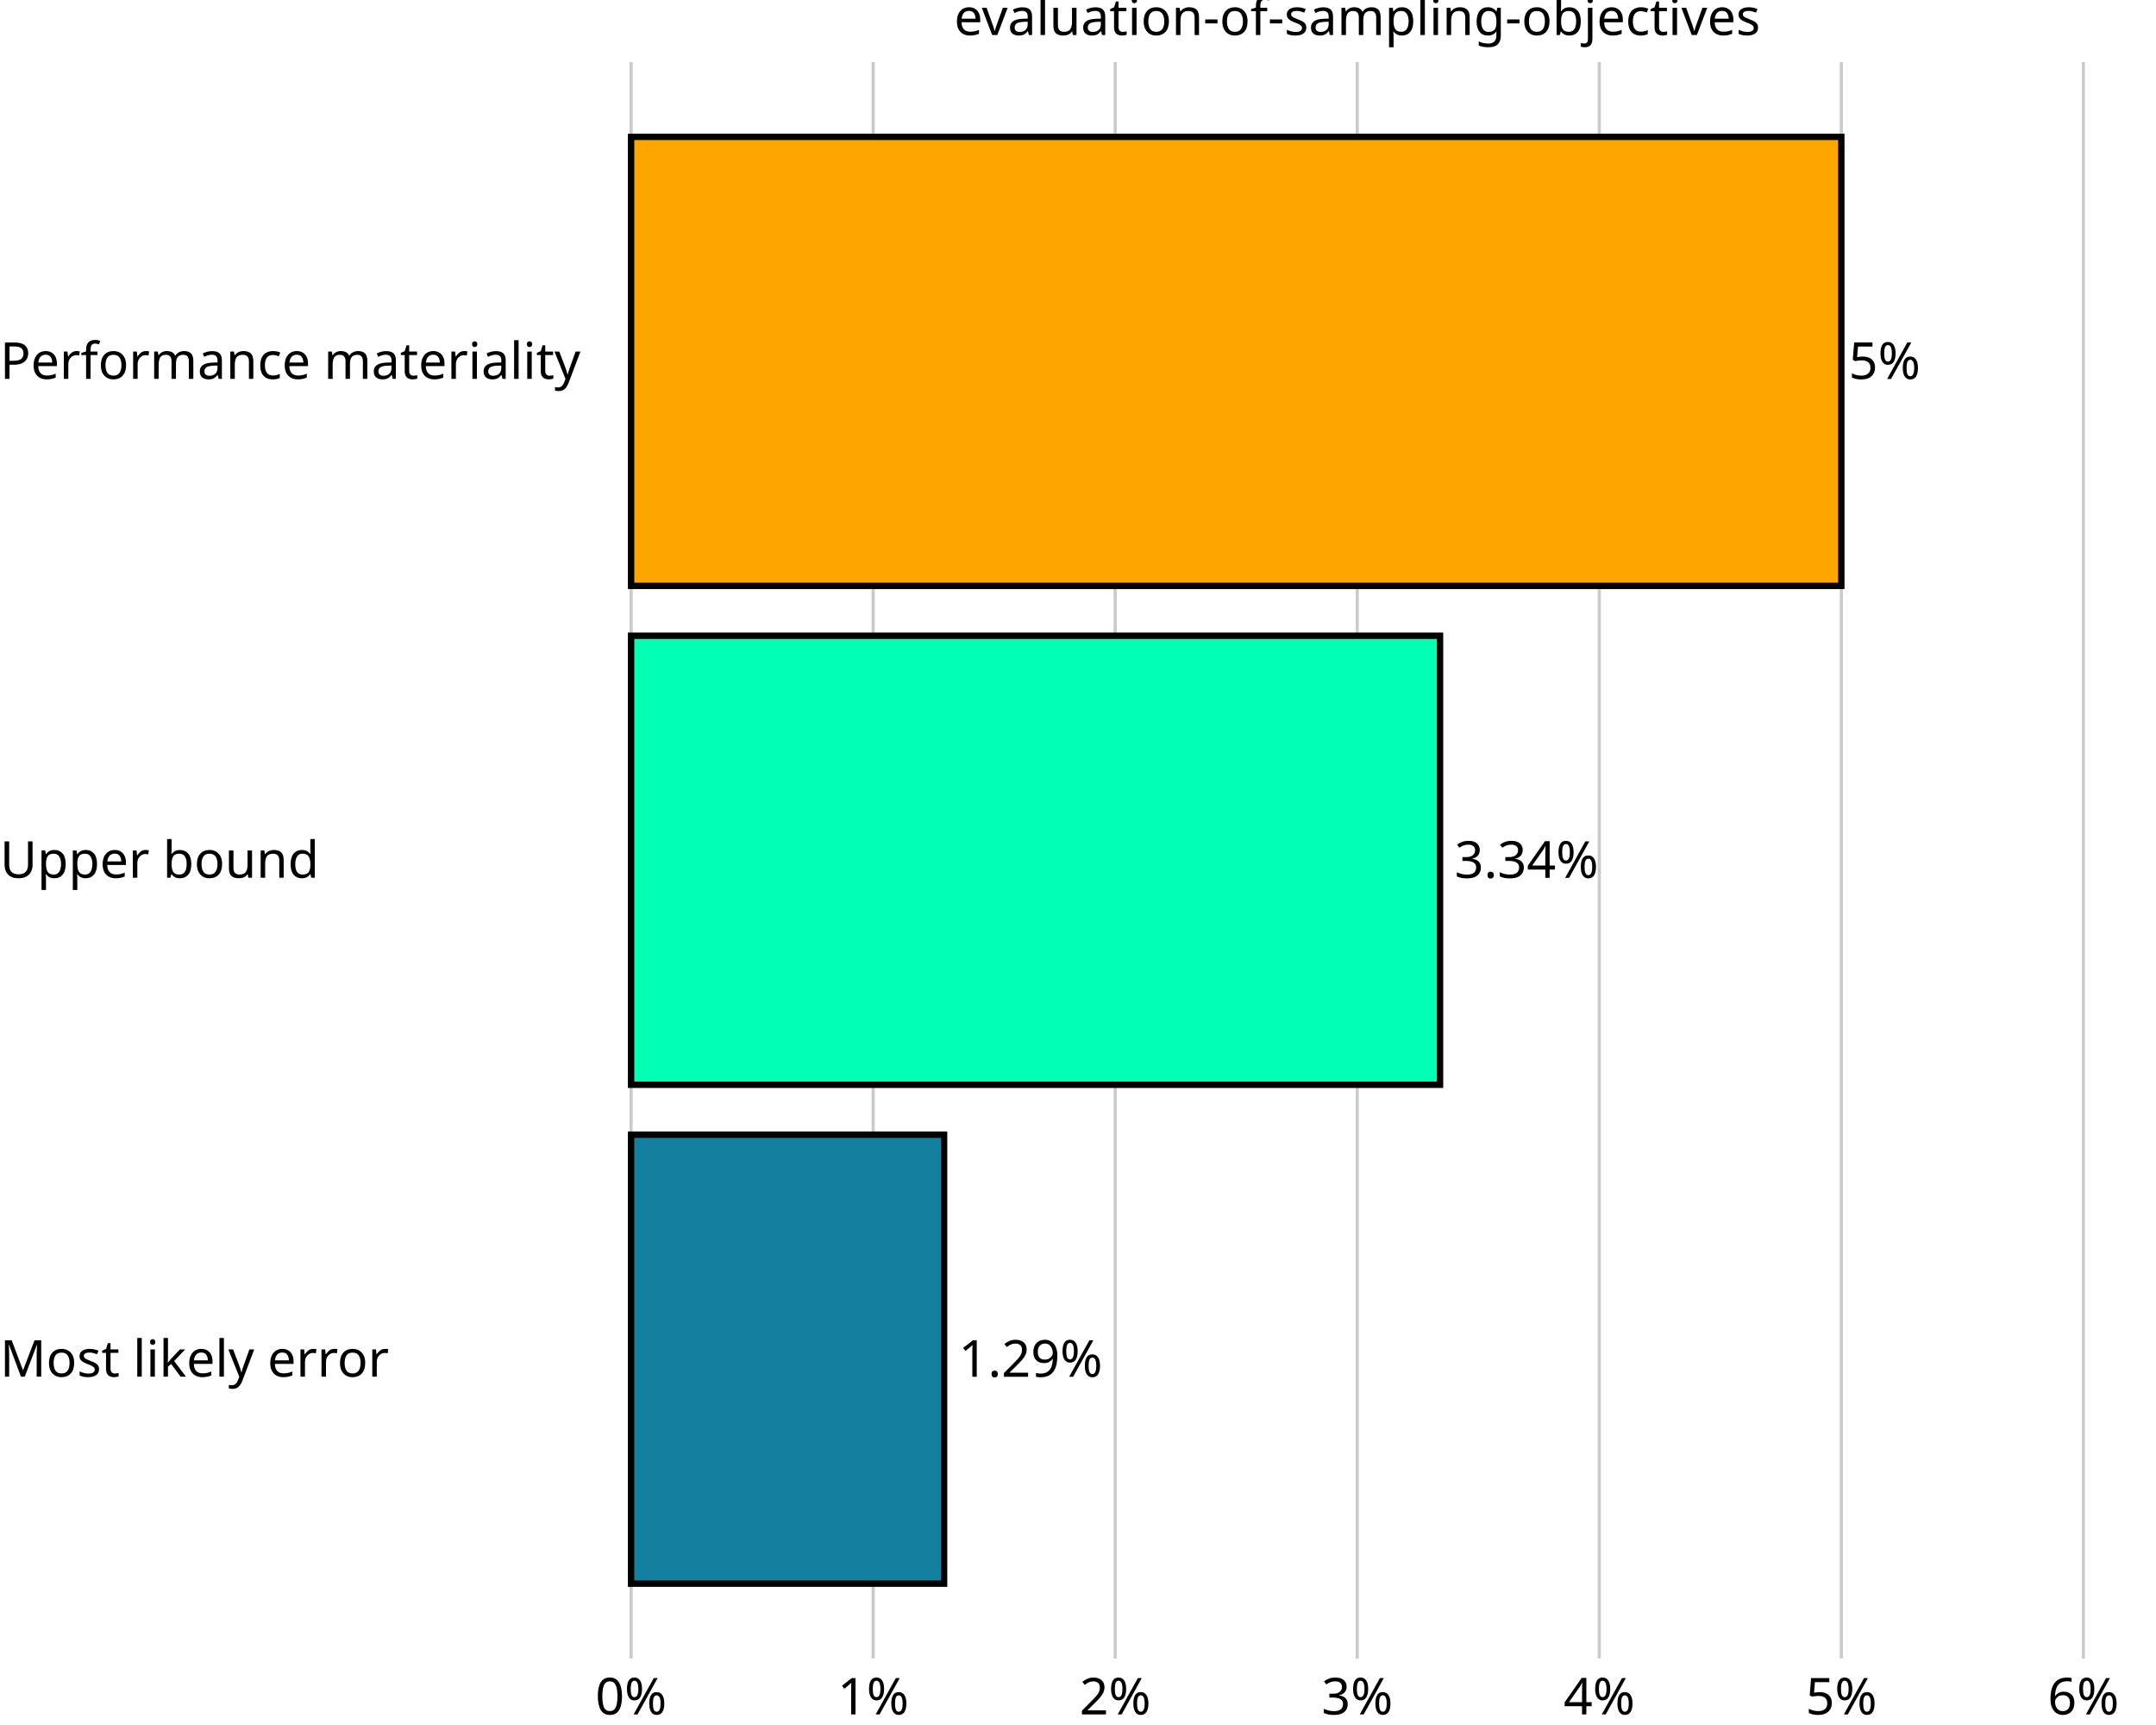
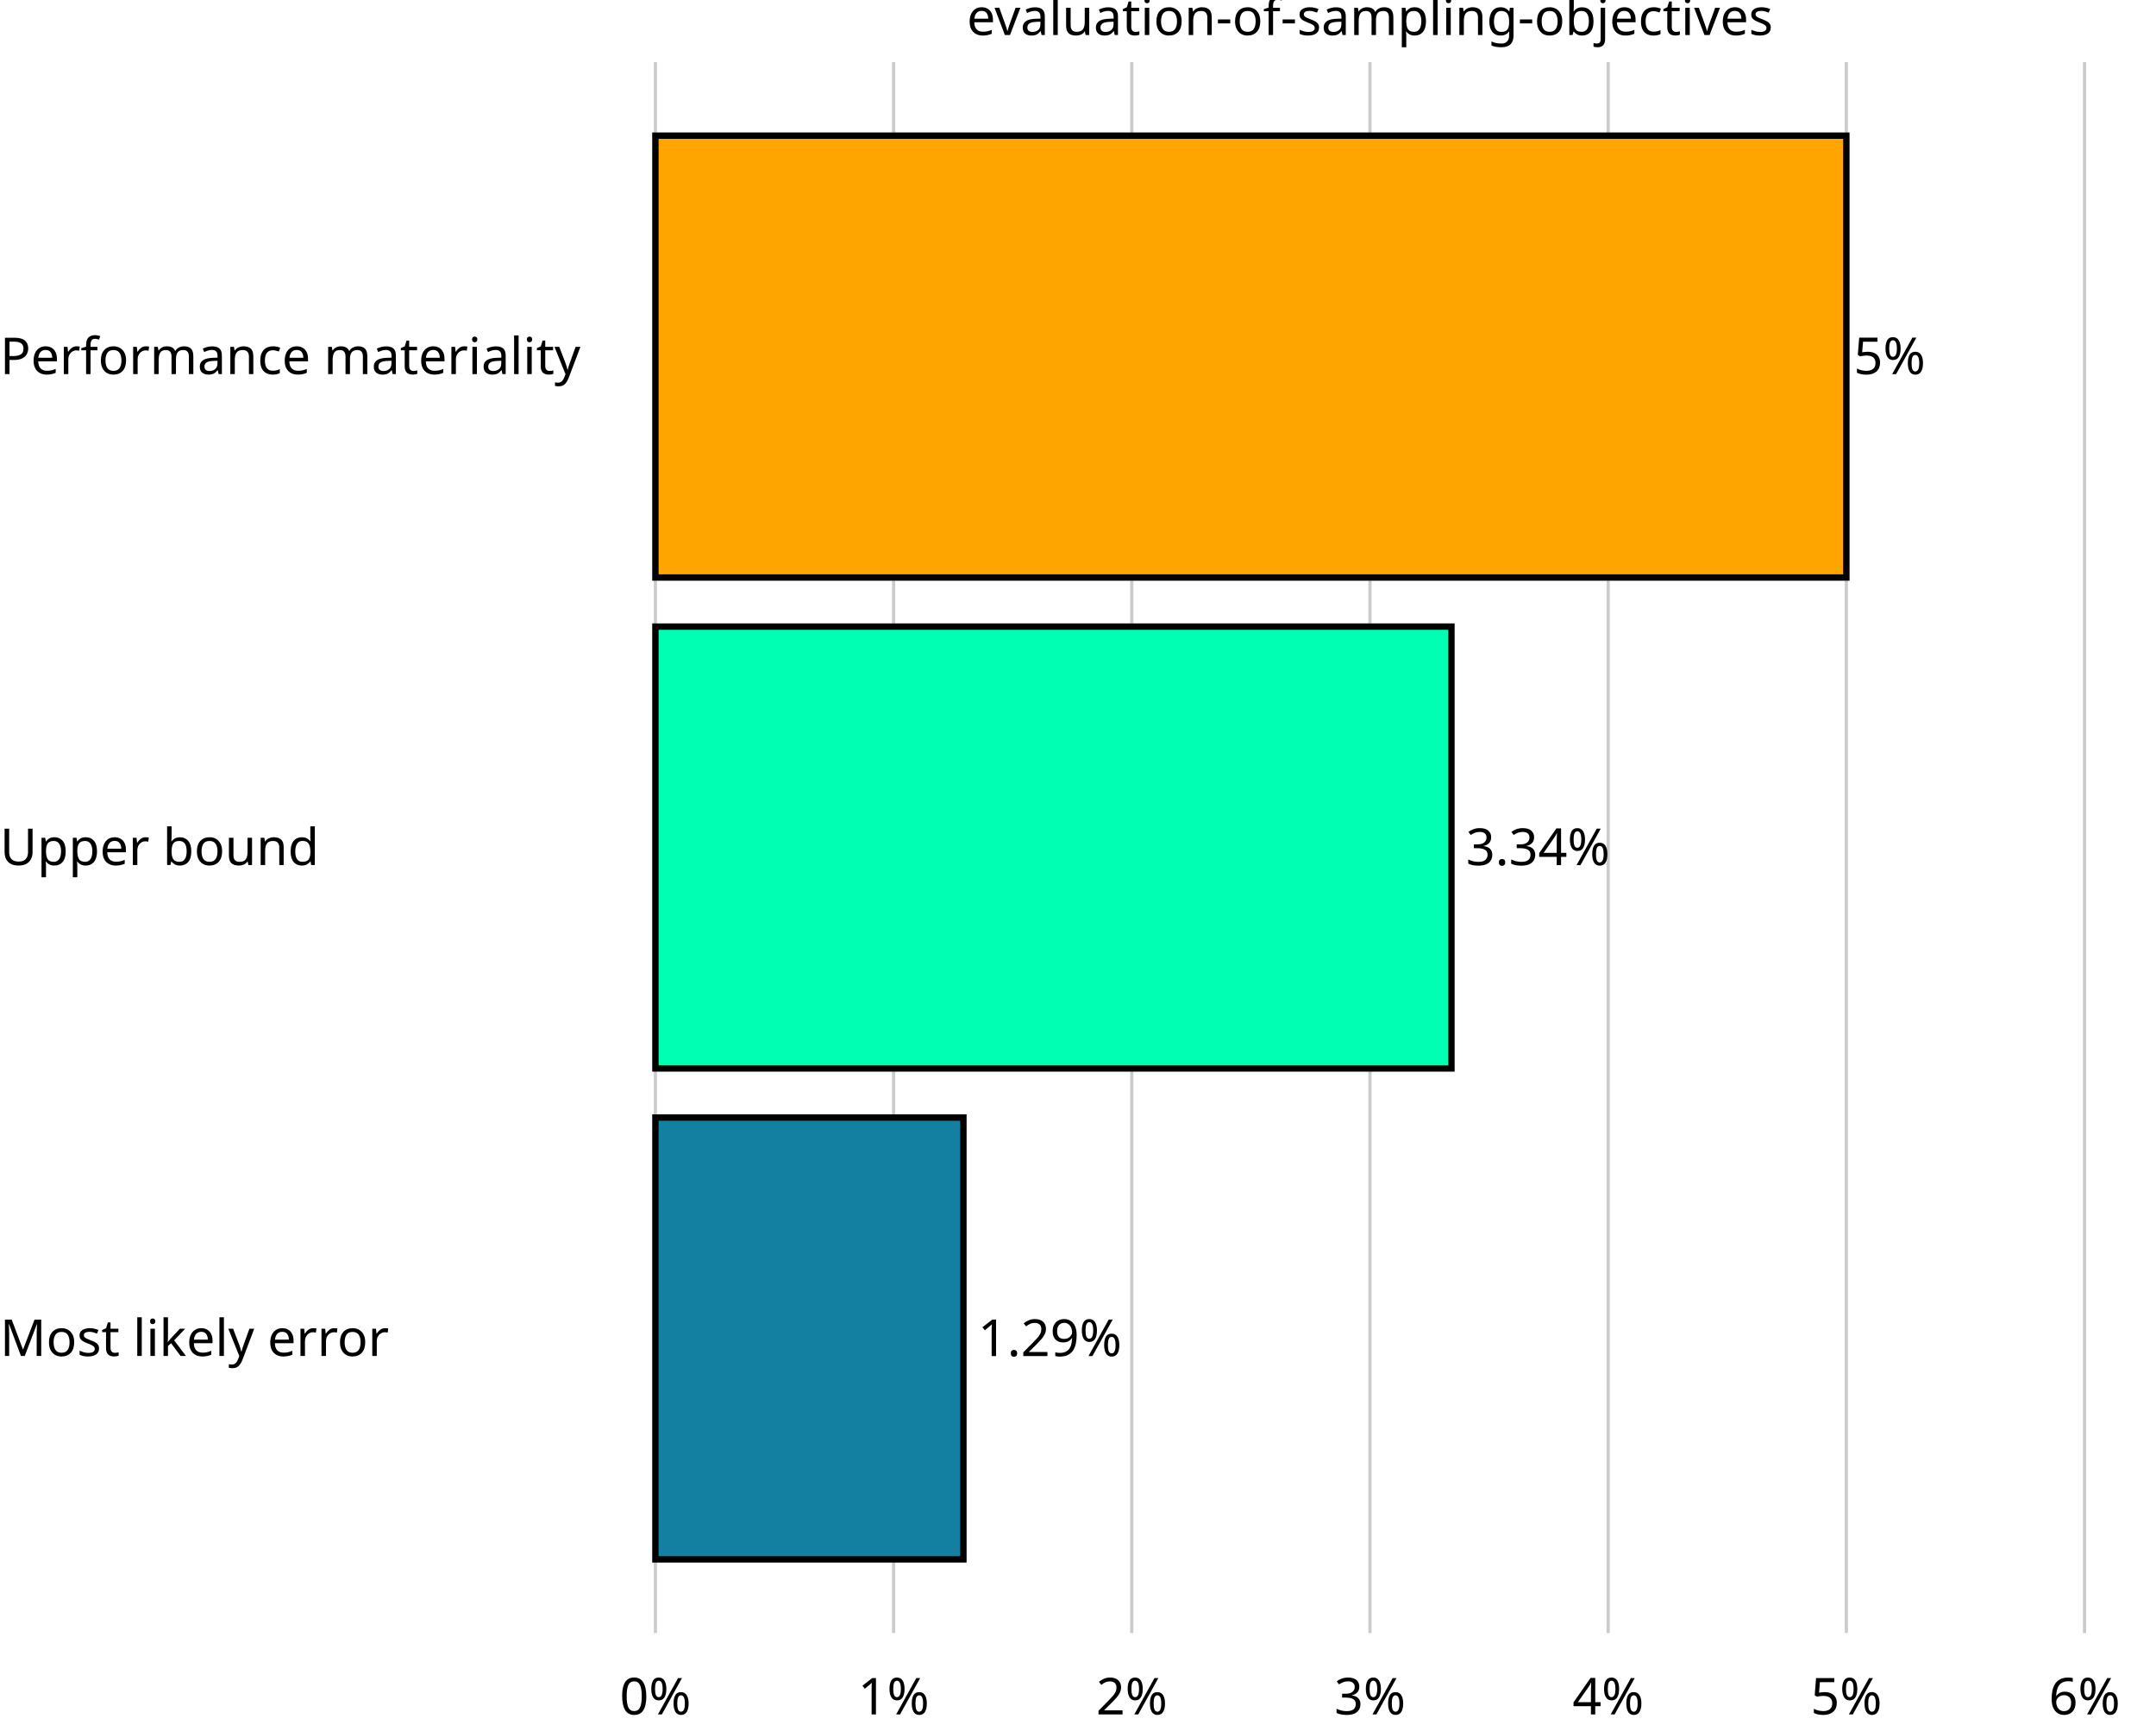
<svg xmlns="http://www.w3.org/2000/svg" class="svglite" data-engine-version="2.0" width="720.00pt" height="576.00pt" viewBox="0 0 720.00 576.00">
  <defs>
    <style type="text/css">
    .svglite line, .svglite polyline, .svglite polygon, .svglite path, .svglite rect, .svglite circle {
      fill: none;
      stroke: #000000;
      stroke-linecap: round;
      stroke-linejoin: round;
      stroke-miterlimit: 10.00;
    }
  </style>
  </defs>
  <rect width="100%" height="100%" style="stroke: none; fill: #FFFFFF;" />
  <defs>
    <clipPath id="cpMC4wMHw3MjAuMDB8MC4wMHw1NzYuMDA=">
      <rect x="0.00" y="0.00" width="720.00" height="576.00" />
    </clipPath>
  </defs>
  <g clip-path="url(#cpMC4wMHw3MjAuMDB8MC4wMHw1NzYuMDA=)">
    <rect x="0.00" y="0.00" width="720.00" height="576.00" style="stroke-width: 10.67; stroke: none;" />
  </g>
  <defs>
-     <clipPath id="cpMTg2LjUwfDcyMC4wMHwyMC43MXw1NTMuODA=">
-       <rect x="186.50" y="20.71" width="533.50" height="533.09" />
+     <clipPath id="cpMTk1LjAxfDcyMC4wMHwyMC43MXw1NDUuMjk=">
+       <rect x="195.01" y="20.71" width="524.99" height="524.59" />
    </clipPath>
  </defs>
-   <g clip-path="url(#cpMTg2LjUwfDcyMC4wMHwyMC43MXw1NTMuODA=)">
-     <rect x="186.50" y="20.71" width="533.50" height="533.09" style="stroke-width: 10.67; stroke: none;" />
-     <polyline points="210.75,553.80 210.75,20.71 " style="stroke-width: 1.07; stroke: #CBCBCB; stroke-linecap: butt;" />
-     <polyline points="291.59,553.80 291.59,20.71 " style="stroke-width: 1.07; stroke: #CBCBCB; stroke-linecap: butt;" />
-     <polyline points="372.42,553.80 372.42,20.71 " style="stroke-width: 1.07; stroke: #CBCBCB; stroke-linecap: butt;" />
-     <polyline points="453.25,553.80 453.25,20.71 " style="stroke-width: 1.07; stroke: #CBCBCB; stroke-linecap: butt;" />
-     <polyline points="534.08,553.80 534.08,20.71 " style="stroke-width: 1.07; stroke: #CBCBCB; stroke-linecap: butt;" />
-     <polyline points="614.92,553.80 614.92,20.71 " style="stroke-width: 1.07; stroke: #CBCBCB; stroke-linecap: butt;" />
-     <polyline points="695.75,553.80 695.75,20.71 " style="stroke-width: 1.07; stroke: #CBCBCB; stroke-linecap: butt;" />
-     <rect x="210.75" y="378.88" width="104.53" height="149.93" style="stroke-width: 2.13; stroke-linecap: butt; stroke-linejoin: miter; fill: #1380A1;" />
-     <rect x="210.75" y="212.29" width="270.15" height="149.93" style="stroke-width: 2.13; stroke-linecap: butt; stroke-linejoin: miter; fill: #00FFB3;" />
-     <rect x="210.75" y="45.70" width="404.16" height="149.93" style="stroke-width: 2.13; stroke-linecap: butt; stroke-linejoin: miter; fill: #FFA500;" />
-     <text x="320.12" y="459.72" style="font-size: 17.07px; font-family: sans;" textLength="48.41px" lengthAdjust="spacingAndGlyphs">1.29%</text>
-     <text x="485.75" y="293.13" style="font-size: 17.07px; font-family: sans;" textLength="48.41px" lengthAdjust="spacingAndGlyphs">3.34%</text>
-     <text x="617.38" y="126.54" style="font-size: 17.07px; font-family: sans;" textLength="24.68px" lengthAdjust="spacingAndGlyphs">5%</text>
-     <rect x="186.50" y="20.71" width="533.50" height="533.09" style="stroke-width: 0.00; stroke: none;" />
+   <g clip-path="url(#cpMTk1LjAxfDcyMC4wMHwyMC43MXw1NDUuMjk=)">
+     <rect x="195.01" y="20.71" width="524.99" height="524.59" style="stroke-width: 10.67; stroke: none;" />
+     <polyline points="218.87,545.29 218.87,20.71 " style="stroke-width: 1.07; stroke: #CBCBCB; stroke-linecap: butt;" />
+     <polyline points="298.42,545.29 298.42,20.71 " style="stroke-width: 1.07; stroke: #CBCBCB; stroke-linecap: butt;" />
+     <polyline points="377.96,545.29 377.96,20.71 " style="stroke-width: 1.07; stroke: #CBCBCB; stroke-linecap: butt;" />
+     <polyline points="457.50,545.29 457.50,20.71 " style="stroke-width: 1.07; stroke: #CBCBCB; stroke-linecap: butt;" />
+     <polyline points="537.05,545.29 537.05,20.71 " style="stroke-width: 1.07; stroke: #CBCBCB; stroke-linecap: butt;" />
+     <polyline points="616.59,545.29 616.59,20.71 " style="stroke-width: 1.07; stroke: #CBCBCB; stroke-linecap: butt;" />
+     <polyline points="696.14,545.29 696.14,20.71 " style="stroke-width: 1.07; stroke: #CBCBCB; stroke-linecap: butt;" />
+     <rect x="218.87" y="373.16" width="102.86" height="147.54" style="stroke-width: 2.13; stroke-linecap: butt; stroke-linejoin: miter; fill: #1380A1;" />
+     <rect x="218.87" y="209.23" width="265.84" height="147.54" style="stroke-width: 2.13; stroke-linecap: butt; stroke-linejoin: miter; fill: #00FFB3;" />
+     <rect x="218.87" y="45.30" width="397.72" height="147.54" style="stroke-width: 2.13; stroke-linecap: butt; stroke-linejoin: miter; fill: #FFA500;" />
+     <text x="326.57" y="452.81" style="font-size: 17.07px; font-family: sans;" textLength="48.41px" lengthAdjust="spacingAndGlyphs">1.29%</text>
+     <text x="489.56" y="288.88" style="font-size: 17.07px; font-family: sans;" textLength="48.41px" lengthAdjust="spacingAndGlyphs">3.34%</text>
+     <text x="619.06" y="124.94" style="font-size: 17.07px; font-family: sans;" textLength="24.68px" lengthAdjust="spacingAndGlyphs">5%</text>
+     <rect x="195.01" y="20.71" width="524.99" height="524.59" style="stroke-width: 0.00; stroke: none;" />
  </g>
  <g clip-path="url(#cpMC4wMHw3MjAuMDB8MC4wMHw1NzYuMDA=)">
-     <polyline points="186.50,553.80 186.50,20.71 " style="stroke-width: 0.00; stroke: none; stroke-linecap: butt;" />
-     <text x="0.00" y="459.69" style="font-size: 17.00px; font-family: sans;" textLength="119.98px" lengthAdjust="spacingAndGlyphs">Most likely error</text>
-     <text x="0.00" y="293.10" style="font-size: 17.00px; font-family: sans;" textLength="98.31px" lengthAdjust="spacingAndGlyphs">Upper bound</text>
-     <text x="0.00" y="126.51" style="font-size: 17.00px; font-family: sans;" textLength="179.53px" lengthAdjust="spacingAndGlyphs">Performance materiality</text>
-     <polyline points="186.50,553.80 720.00,553.80 " style="stroke-width: 0.00; stroke: none; stroke-linecap: butt;" />
-     <text x="210.75" y="572.47" text-anchor="middle" style="font-size: 17.00px; font-family: sans;" textLength="24.57px" lengthAdjust="spacingAndGlyphs">0%</text>
-     <text x="291.59" y="572.47" text-anchor="middle" style="font-size: 17.00px; font-family: sans;" textLength="24.57px" lengthAdjust="spacingAndGlyphs">1%</text>
-     <text x="372.42" y="572.47" text-anchor="middle" style="font-size: 17.00px; font-family: sans;" textLength="24.57px" lengthAdjust="spacingAndGlyphs">2%</text>
-     <text x="453.25" y="572.47" text-anchor="middle" style="font-size: 17.00px; font-family: sans;" textLength="24.57px" lengthAdjust="spacingAndGlyphs">3%</text>
-     <text x="534.08" y="572.47" text-anchor="middle" style="font-size: 17.00px; font-family: sans;" textLength="24.57px" lengthAdjust="spacingAndGlyphs">4%</text>
-     <text x="614.92" y="572.47" text-anchor="middle" style="font-size: 17.00px; font-family: sans;" textLength="24.57px" lengthAdjust="spacingAndGlyphs">5%</text>
-     <text x="695.75" y="572.47" text-anchor="middle" style="font-size: 17.00px; font-family: sans;" textLength="24.57px" lengthAdjust="spacingAndGlyphs">6%</text>
-     <text x="453.25" y="11.70" text-anchor="middle" style="font-size: 17.00px; font-family: sans;" textLength="252.33px" lengthAdjust="spacingAndGlyphs">evaluation-of-sampling-objectives</text>
+     <polyline points="195.01,545.29 195.01,20.71 " style="stroke-width: 0.00; stroke: none; stroke-linecap: butt;" />
+     <text x="-0" y="452.78" style="font-size: 17.00px; font-family: sans;" textLength="119.98px" lengthAdjust="spacingAndGlyphs">Most likely error</text>
+     <text x="-0" y="288.85" style="font-size: 17.00px; font-family: sans;" textLength="98.31px" lengthAdjust="spacingAndGlyphs">Upper bound</text>
+     <text x="-0" y="124.92" style="font-size: 17.00px; font-family: sans;" textLength="179.53px" lengthAdjust="spacingAndGlyphs">Performance materiality</text>
+     <polyline points="195.01,545.29 720.00,545.29 " style="stroke-width: 0.00; stroke: none; stroke-linecap: butt;" />
+     <text x="218.87" y="572.47" text-anchor="middle" style="font-size: 17.00px; font-family: sans;" textLength="24.57px" lengthAdjust="spacingAndGlyphs">0%</text>
+     <text x="298.42" y="572.47" text-anchor="middle" style="font-size: 17.00px; font-family: sans;" textLength="24.57px" lengthAdjust="spacingAndGlyphs">1%</text>
+     <text x="377.96" y="572.47" text-anchor="middle" style="font-size: 17.00px; font-family: sans;" textLength="24.57px" lengthAdjust="spacingAndGlyphs">2%</text>
+     <text x="457.50" y="572.47" text-anchor="middle" style="font-size: 17.00px; font-family: sans;" textLength="24.57px" lengthAdjust="spacingAndGlyphs">3%</text>
+     <text x="537.05" y="572.47" text-anchor="middle" style="font-size: 17.00px; font-family: sans;" textLength="24.57px" lengthAdjust="spacingAndGlyphs">4%</text>
+     <text x="616.59" y="572.47" text-anchor="middle" style="font-size: 17.00px; font-family: sans;" textLength="24.57px" lengthAdjust="spacingAndGlyphs">5%</text>
+     <text x="696.14" y="572.47" text-anchor="middle" style="font-size: 17.00px; font-family: sans;" textLength="24.57px" lengthAdjust="spacingAndGlyphs">6%</text>
+     <text x="457.50" y="11.70" text-anchor="middle" style="font-size: 17.00px; font-family: sans;" textLength="252.33px" lengthAdjust="spacingAndGlyphs">evaluation-of-sampling-objectives</text>
  </g>
</svg>
